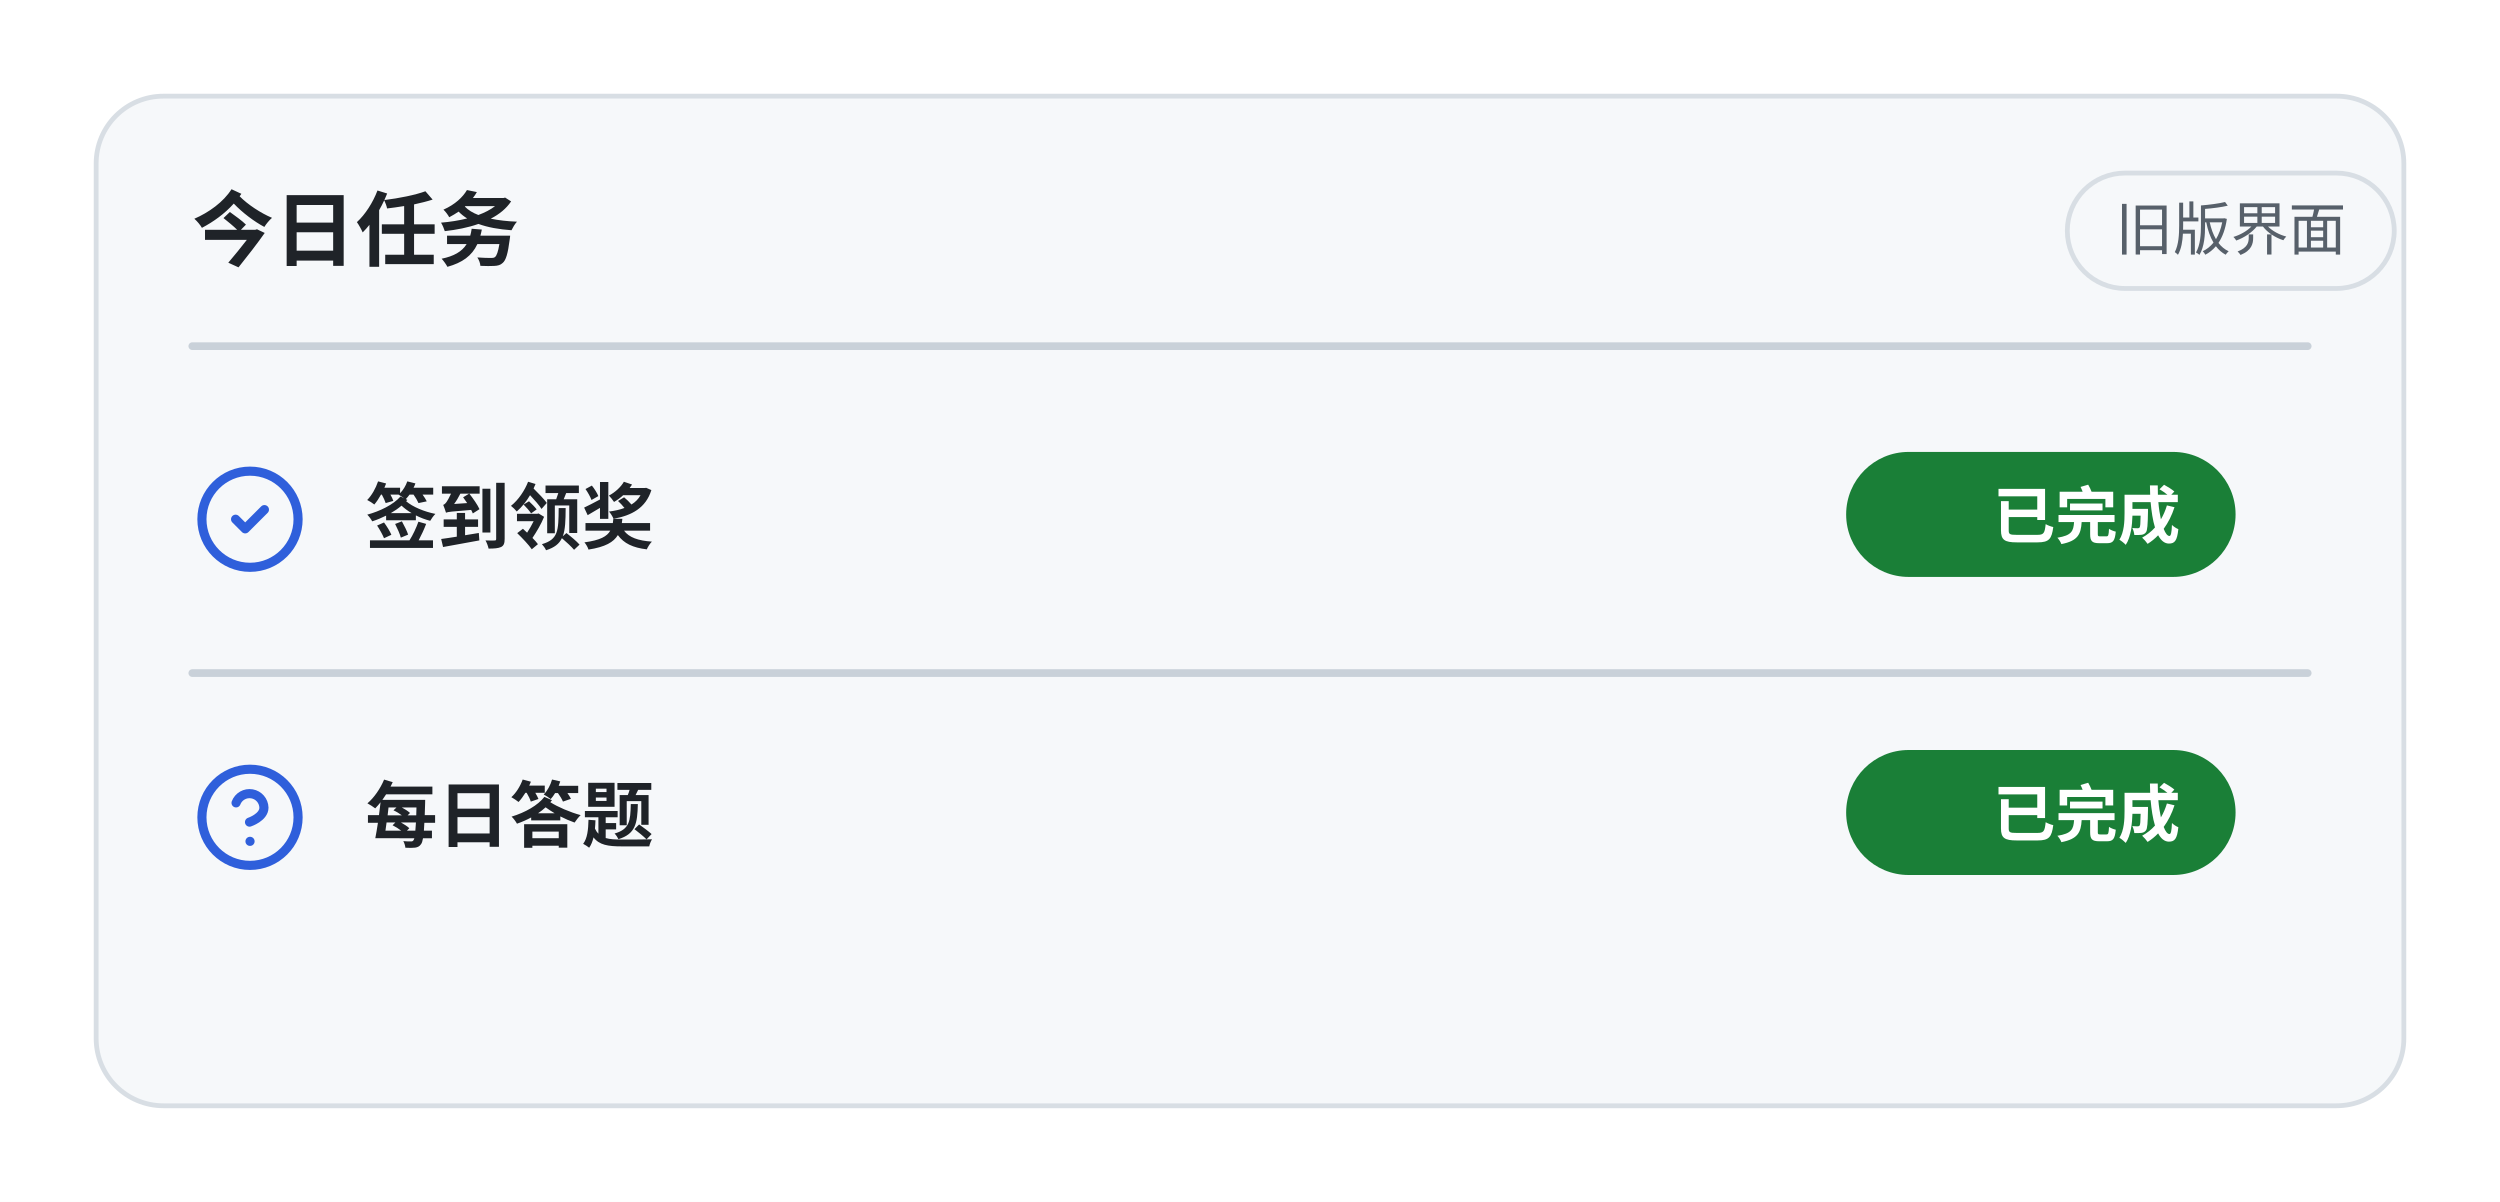
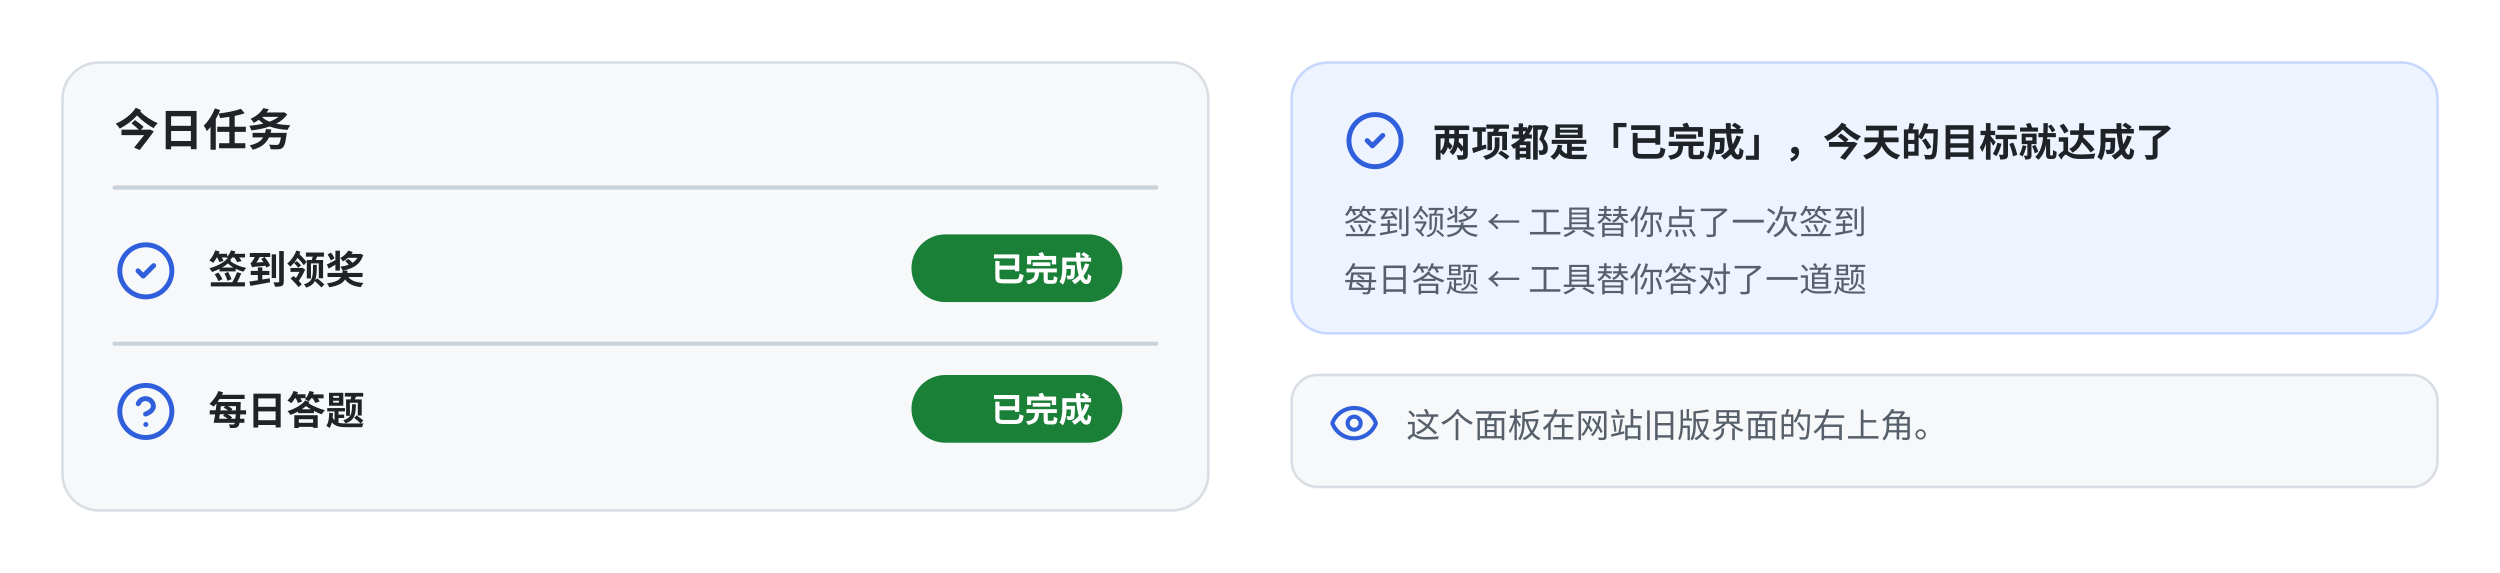
- <svg xmlns="http://www.w3.org/2000/svg" width="520" height="250" viewBox="0 0 520 250" role="img" aria-label="今日任务：签到领奖已完成，每日答题已完成">
+ <svg xmlns="http://www.w3.org/2000/svg" width="960" height="220" viewBox="0 0 960 220" role="img" aria-label="今日任务：签到领奖已完成，每日答题已完成">
  <style>
text{font-family:-apple-system,BlinkMacSystemFont,'Segoe UI','PingFang SC','Hiragino Sans GB','Microsoft YaHei','Noto Sans CJK SC',Helvetica,Arial,sans-serif;fill:#1f2328;font-size:13px}
.h{font-size:15px;font-weight:600}.hb{font-size:17px;font-weight:700}
.s{font-size:13px;fill:#57606a}.xs{font-size:12px;fill:#6f7781}
.mono{font-family:ui-monospace,SFMono-Regular,Menlo,Consolas,'PingFang SC','Microsoft YaHei',monospace;font-size:12px;fill:#57606a}
.w{fill:#ffffff;font-weight:600}
.bg{fill:#ffffff}
.line{stroke:#8c959f;stroke-width:1.6;fill:none;stroke-linecap:round;stroke-linejoin:round}
.line.soft{stroke:#c9d1d9}
.ar{stroke:#8c959f;stroke-width:1.6;fill:none;marker-end:url(#ah);stroke-linecap:round;stroke-linejoin:round}
.ar.blue{stroke:#2f5fdb;marker-end:url(#ah-blue)}.ar.green{stroke:#1a7f37;marker-end:url(#ah-green)}
.ar.red{stroke:#cf222e;marker-end:url(#ah-red)}.ar.amber{stroke:#9a6700;marker-end:url(#ah-amber)}
.ar.dash{stroke-dasharray:5 4}
.ic{fill:none;stroke-width:1.9;stroke-linecap:round;stroke-linejoin:round}
.c-gray{fill:#f6f8fa;stroke:#d8dee4;stroke-width:1}.f-gray{fill:#57606a}.k-gray{stroke:#57606a}.t-gray{fill:#57606a}.ic-gray{stroke:#57606a}.sf-gray{fill:#f6f8fa}.ss-gray{stroke:#d8dee4}
.c-blue{fill:#eef4ff;stroke:#c7d7fe;stroke-width:1}.f-blue{fill:#2f5fdb}.k-blue{stroke:#2f5fdb}.t-blue{fill:#2f5fdb}.ic-blue{stroke:#2f5fdb}.sf-blue{fill:#eef4ff}.ss-blue{stroke:#c7d7fe}
.c-green{fill:#ecfdf3;stroke:#b7e4c7;stroke-width:1}.f-green{fill:#1a7f37}.k-green{stroke:#1a7f37}.t-green{fill:#1a7f37}.ic-green{stroke:#1a7f37}.sf-green{fill:#ecfdf3}.ss-green{stroke:#b7e4c7}
.c-amber{fill:#fff8e6;stroke:#f5d78a;stroke-width:1}.f-amber{fill:#9a6700}.k-amber{stroke:#9a6700}.t-amber{fill:#9a6700}.ic-amber{stroke:#9a6700}.sf-amber{fill:#fff8e6}.ss-amber{stroke:#f5d78a}
.c-red{fill:#fff1f0;stroke:#f7b9b4;stroke-width:1}.f-red{fill:#cf222e}.k-red{stroke:#cf222e}.t-red{fill:#cf222e}.ic-red{stroke:#cf222e}.sf-red{fill:#fff1f0}.ss-red{stroke:#f7b9b4}
.c-purple{fill:#f6f1ff;stroke:#d6c7f5;stroke-width:1}.f-purple{fill:#6e40c9}.k-purple{stroke:#6e40c9}.t-purple{fill:#6e40c9}.ic-purple{stroke:#6e40c9}.sf-purple{fill:#f6f1ff}.ss-purple{stroke:#d6c7f5}
@media (prefers-color-scheme: dark){
text{fill:#e6edf3}.s{fill:#a3adb8}.xs{fill:#8b949e}.mono{fill:#a3adb8}.w{fill:#ffffff}
.bg{fill:#0d1117}
.line{stroke:#6e7681}.line.soft{stroke:#30363d}
.ar{stroke:#6e7681}
.ar.blue{stroke:#79a6ff}.ar.green{stroke:#4ad07a}.ar.red{stroke:#ff7b72}.ar.amber{stroke:#e3b341}
.c-gray{fill:#161b22;stroke:#30363d}.f-gray{fill:#8b949e}.k-gray{stroke:#8b949e}.t-gray{fill:#8b949e}.ic-gray{stroke:#8b949e}.sf-gray{fill:#161b22}.ss-gray{stroke:#30363d}
.c-blue{fill:#12203a;stroke:#2b4a86}.f-blue{fill:#79a6ff}.k-blue{stroke:#79a6ff}.t-blue{fill:#79a6ff}.ic-blue{stroke:#79a6ff}.sf-blue{fill:#12203a}.ss-blue{stroke:#2b4a86}
.c-green{fill:#0f2a1a;stroke:#1f5a33}.f-green{fill:#4ad07a}.k-green{stroke:#4ad07a}.t-green{fill:#4ad07a}.ic-green{stroke:#4ad07a}.sf-green{fill:#0f2a1a}.ss-green{stroke:#1f5a33}
.c-amber{fill:#2e2410;stroke:#6b4f12}.f-amber{fill:#e3b341}.k-amber{stroke:#e3b341}.t-amber{fill:#e3b341}.ic-amber{stroke:#e3b341}.sf-amber{fill:#2e2410}.ss-amber{stroke:#6b4f12}
.c-red{fill:#301416;stroke:#7a2a2e}.f-red{fill:#ff7b72}.k-red{stroke:#ff7b72}.t-red{fill:#ff7b72}.ic-red{stroke:#ff7b72}.sf-red{fill:#301416}.ss-red{stroke:#7a2a2e}
.c-purple{fill:#231a36;stroke:#4a3480}.f-purple{fill:#b083f0}.k-purple{stroke:#b083f0}.t-purple{fill:#b083f0}.ic-purple{stroke:#b083f0}.sf-purple{fill:#231a36}.ss-purple{stroke:#4a3480}
}
</style>
  <defs>
    <marker id="ah" viewBox="0 0 10 10" refX="8.5" refY="5" markerWidth="7" markerHeight="7" orient="auto-start-reverse">
      <path d="M1,1 L9,5 L1,9" fill="none" stroke="#8c959f" stroke-width="1.8" stroke-linecap="round" stroke-linejoin="round" />
    </marker>
    <marker id="ah-blue" viewBox="0 0 10 10" refX="8.5" refY="5" markerWidth="7" markerHeight="7" orient="auto-start-reverse">
      <path d="M1,1 L9,5 L1,9" fill="none" stroke="#2f5fdb" stroke-width="1.8" stroke-linecap="round" stroke-linejoin="round" />
    </marker>
    <marker id="ah-green" viewBox="0 0 10 10" refX="8.5" refY="5" markerWidth="7" markerHeight="7" orient="auto-start-reverse">
      <path d="M1,1 L9,5 L1,9" fill="none" stroke="#1a7f37" stroke-width="1.8" stroke-linecap="round" stroke-linejoin="round" />
    </marker>
    <marker id="ah-red" viewBox="0 0 10 10" refX="8.5" refY="5" markerWidth="7" markerHeight="7" orient="auto-start-reverse">
      <path d="M1,1 L9,5 L1,9" fill="none" stroke="#cf222e" stroke-width="1.8" stroke-linecap="round" stroke-linejoin="round" />
    </marker>
    <marker id="ah-amber" viewBox="0 0 10 10" refX="8.5" refY="5" markerWidth="7" markerHeight="7" orient="auto-start-reverse">
      <path d="M1,1 L9,5 L1,9" fill="none" stroke="#9a6700" stroke-width="1.8" stroke-linecap="round" stroke-linejoin="round" />
    </marker>
  </defs>
-   <rect width="520" height="250" class="bg" />
-   <rect x="20.0" y="20.0" width="480.0" height="210.0" rx="14" class="c-gray" />
-   <text x="40" y="54" class="hb">今日任务</text>
-   <rect x="430.0" y="36.0" width="68.0" height="24.0" rx="12.0" class="c-gray" />
-   <text x="464" y="52" class="xs t-gray" text-anchor="middle" style="font-size:12px">旧版界面</text>
-   <path d="M40,72 L480,72" class="line soft" />
-   <g transform="translate(40.0,96.0) scale(1.000)" class="ic ic-blue">
+   <rect width="960" height="220" class="bg" />
+   <rect x="24.0" y="24.0" width="440.0" height="172.0" rx="14" class="c-gray" />
+   <text x="44" y="56" class="hb">今日任务</text>
+   <path d="M44,72 L444,72" class="line soft" />
+   <g transform="translate(44.0,92.0) scale(1.000)" class="ic ic-blue">
    <circle cx="12" cy="12" r="10" />
    <path d="m9 12 2 2 4-4" />
  </g>
-   <text x="76" y="113" class="h">签到领奖</text>
-   <rect x="384.0" y="94.0" width="81.0" height="26.0" rx="13.0" class="f-green" />
-   <g transform="translate(394.0,99.0) scale(0.667)" class="ic ic-white">
+   <text x="80" y="109" class="h">签到领奖</text>
+   <rect x="350.0" y="90.0" width="81.0" height="26.0" rx="13.0" class="f-green" />
+   <g transform="translate(360.0,95.0) scale(0.667)" class="ic ic-white">
    <path d="M20 6 9 17l-5-5" />
  </g>
-   <text x="434" y="112" class="w" text-anchor="middle" style="font-size:13px">已完成</text>
-   <path d="M40,140 L480,140" class="line soft" />
-   <g transform="translate(40.0,158.0) scale(1.000)" class="ic ic-blue">
+   <text x="400" y="108" class="w" text-anchor="middle" style="font-size:13px">已完成</text>
+   <path d="M44,132 L444,132" class="line soft" />
+   <g transform="translate(44.0,146.0) scale(1.000)" class="ic ic-blue">
    <circle cx="12" cy="12" r="10" />
    <path d="M9.1 9a3 3 0 0 1 5.8 1c0 2-3 3-3 3" />
    <path d="M12 17h.01" />
  </g>
-   <text x="76" y="175" class="h">每日答题</text>
-   <rect x="384.0" y="156.0" width="81.0" height="26.0" rx="13.0" class="f-green" />
-   <g transform="translate(394.0,161.0) scale(0.667)" class="ic ic-white">
+   <text x="80" y="163" class="h">每日答题</text>
+   <rect x="350.0" y="144.0" width="81.0" height="26.0" rx="13.0" class="f-green" />
+   <g transform="translate(360.0,149.0) scale(0.667)" class="ic ic-white">
    <path d="M20 6 9 17l-5-5" />
  </g>
-   <text x="434" y="174" class="w" text-anchor="middle" style="font-size:13px">已完成</text>
+   <text x="400" y="162" class="w" text-anchor="middle" style="font-size:13px">已完成</text>
+   <rect x="496.0" y="24.0" width="440.0" height="104.0" rx="14" class="c-blue" />
+   <g transform="translate(516.0,42.0) scale(1.000)" class="ic ic-blue">
+     <circle cx="12" cy="12" r="10" />
+     <path d="m9 12 2 2 4-4" />
+   </g>
+   <text x="550" y="60" class="h">两项都是「已完成」，今天的目标就达成了</text>
+   <text x="516" y="90" class="s">签到领奖 ← 工具替你点了一次签到</text>
+   <text x="516" y="112" class="s">每日答题 ← 工具替你答对了一道题</text>
+   <rect x="496.0" y="144.0" width="440.0" height="43.0" rx="10" class="c-gray" />
+   <g transform="translate(510.0,152.5) scale(0.833)" class="ic ic-blue">
+     <path d="M2.06 12.35a1 1 0 0 1 0-.7 10.75 10.75 0 0 1 19.88 0 1 1 0 0 1 0 .7 10.75 10.75 0 0 1-19.88 0" />
+     <circle cx="12" cy="12" r="3" />
+   </g>
+   <text x="540" y="168" class="s">这个面板在网站旧版界面的右上角。</text>
</svg>
